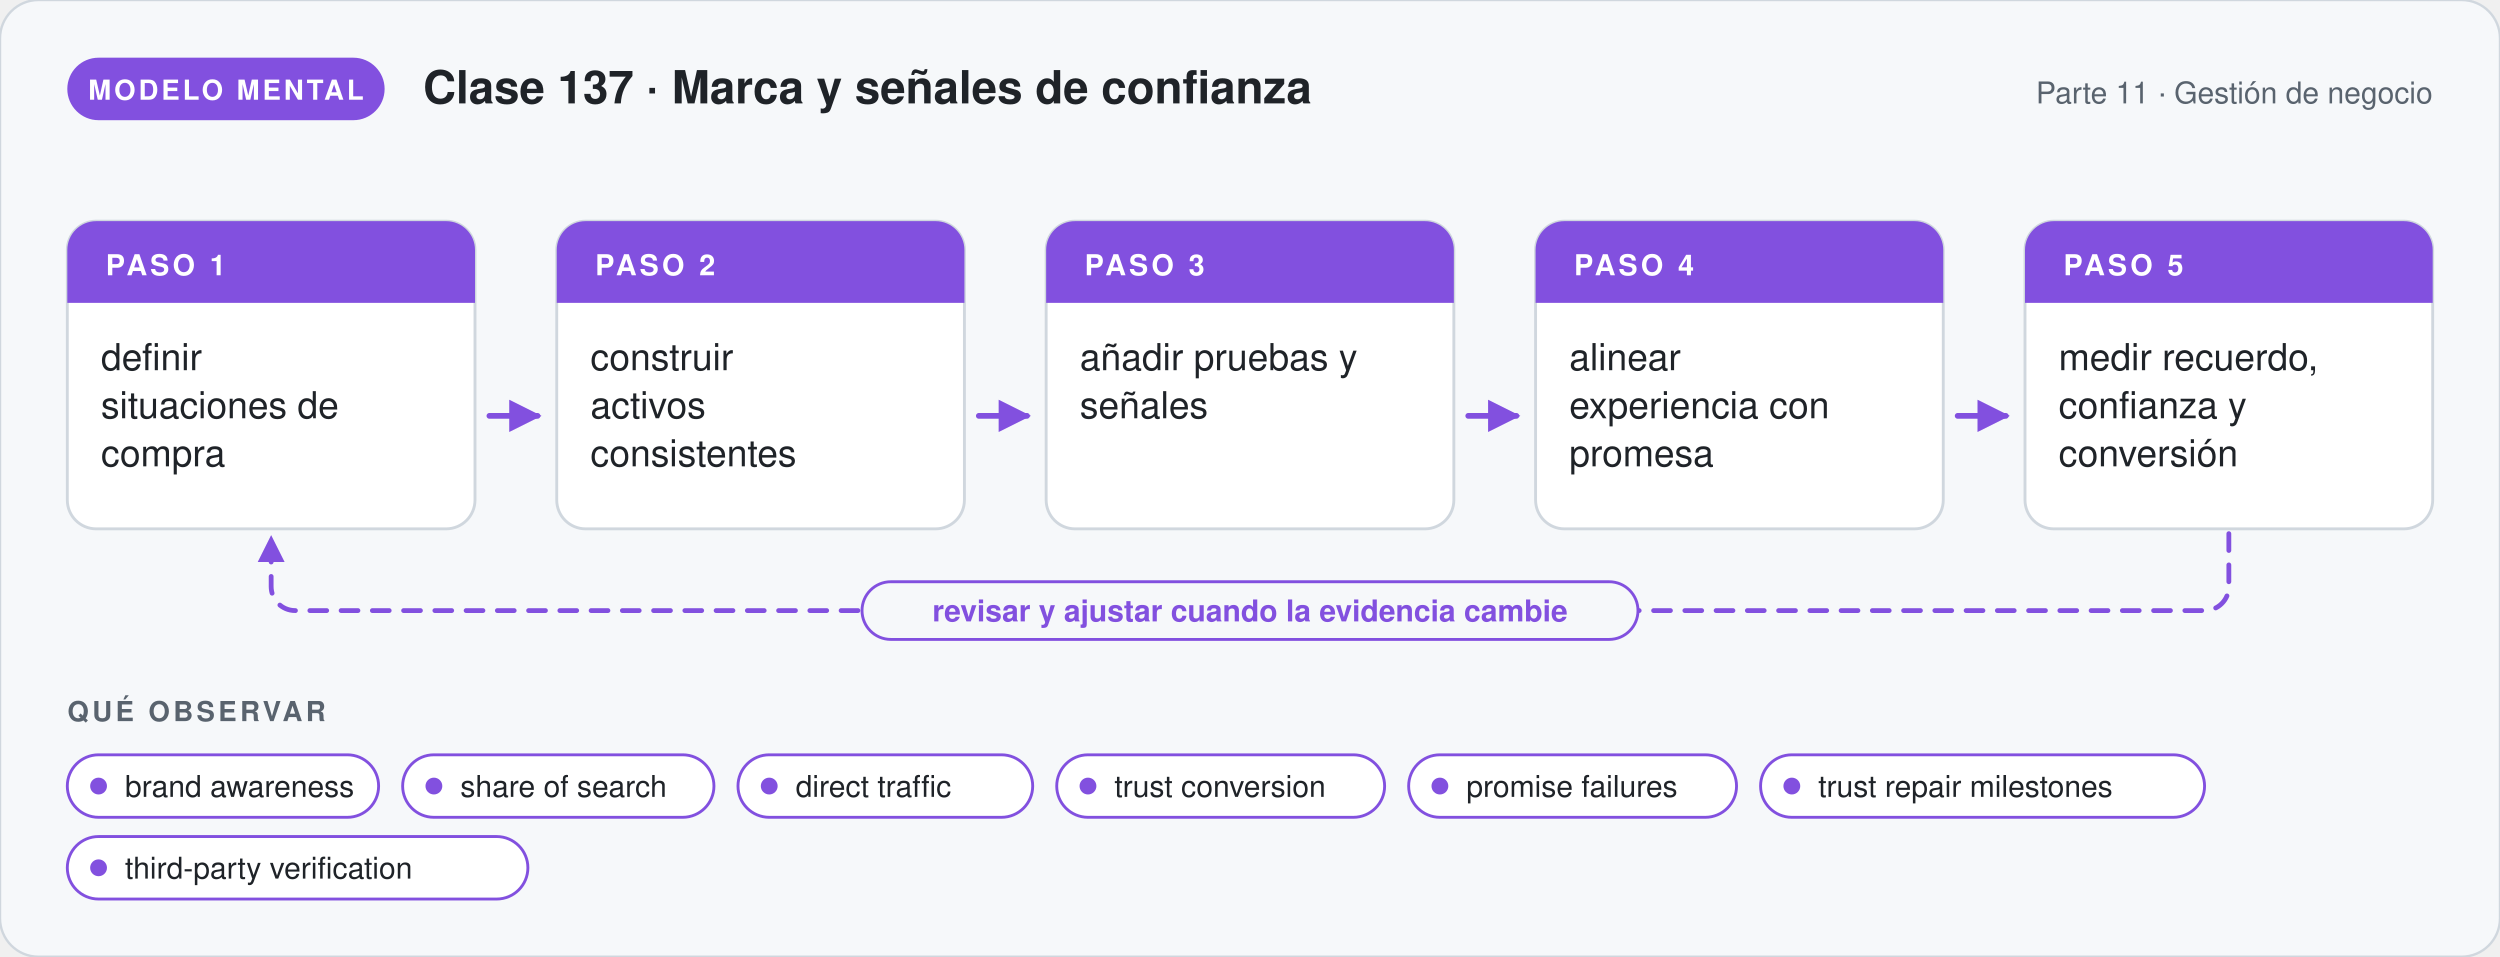
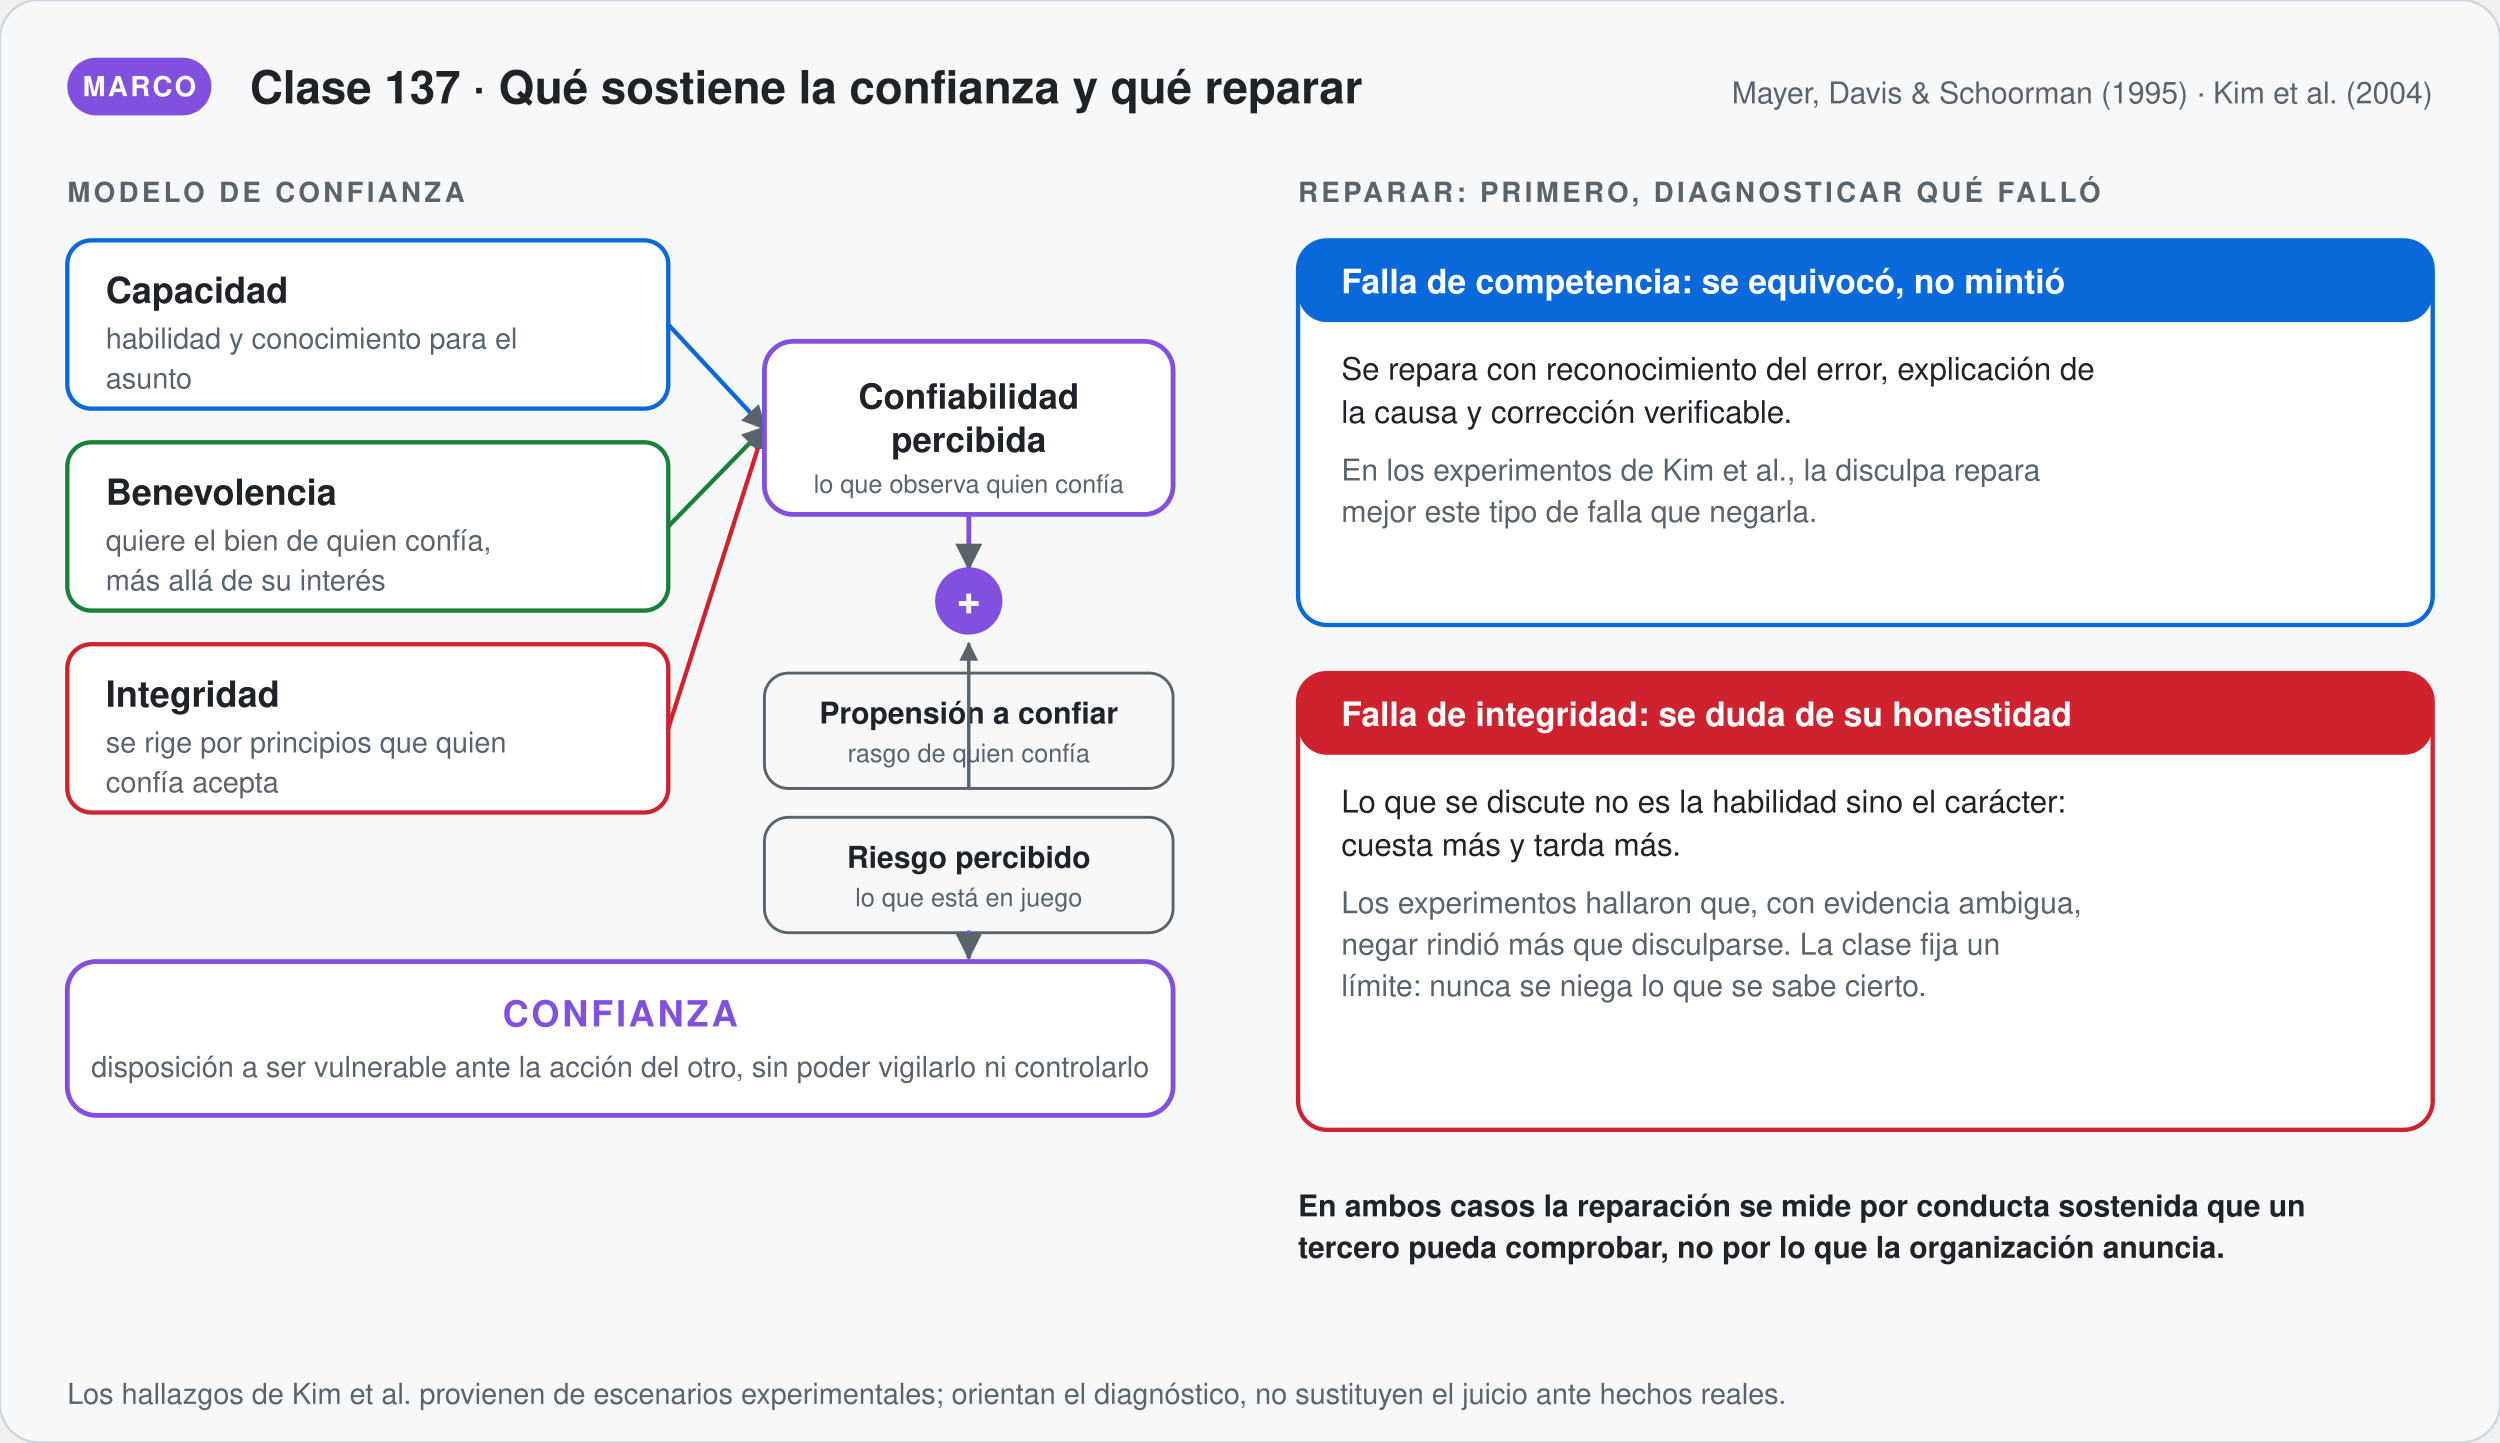
- <svg xmlns="http://www.w3.org/2000/svg" viewBox="0 0 1040 398" width="1040" role="img" aria-labelledby="t d" font-family="'Segoe UI', 'Helvetica Neue', Helvetica, Arial, sans-serif">
+ <svg xmlns="http://www.w3.org/2000/svg" viewBox="0 0 1040 600" width="1040" role="img" aria-labelledby="t-137 d-137" font-family="'Segoe UI', 'Helvetica Neue', Helvetica, Arial, sans-serif">
  <defs>
-     <marker id="punta" viewBox="0 0 10 10" refX="8" refY="5" markerWidth="7" markerHeight="7" orient="auto-start-reverse">
-       <path d="M1,1 L9,5 L1,9 Z" fill="#8250df" />
+     <marker id="p-137" viewBox="0 0 10 10" refX="8" refY="5" markerWidth="7" markerHeight="7" orient="auto">
+       <path d="M1,1 L9,5 L1,9 Z" fill="#59636e" />
    </marker>
  </defs>
-   <rect width="1040" height="398" rx="16" fill="#f6f8fa" stroke="#d0d7de" />
-   <rect x="28" y="24" width="132" height="26" rx="13" fill="#8250df" />
-   <text x="94" y="41.5" font-size="11.5" font-weight="700" fill="#ffffff" text-anchor="middle" letter-spacing="1.2">MODELO MENTAL</text>
-   <text x="176" y="43" font-size="19" font-weight="700" fill="#1f2328" text-anchor="start">Clase 137 · Marca y señales de confianza</text>
-   <text x="1012" y="43" font-size="12.5" font-weight="400" fill="#59636e" text-anchor="end">Parte 11 · Gestión de negocio</text>
-   <rect x="28" y="92" width="169.6" height="128" rx="12" fill="#ffffff" stroke="#d0d7de" stroke-width="1.2" />
-   <path d="M28,126 V104 a12,12 0 0 1 12,-12 H185.6 a12,12 0 0 1 12,12 V126 Z" fill="#8250df" />
-   <text x="44" y="114.5" font-size="12" font-weight="700" fill="#ffffff" text-anchor="start" letter-spacing="1.4">PASO 1</text>
-   <text x="42" y="154" font-size="15.5" font-weight="400" fill="#1f2328" text-anchor="start">definir</text>
-   <text x="42" y="174" font-size="15.5" font-weight="400" fill="#1f2328" text-anchor="start">situaciones de</text>
-   <text x="42" y="194" font-size="15.5" font-weight="400" fill="#1f2328" text-anchor="start">compra</text>
-   <path d="M203.6,173 H223.6" stroke="#8250df" stroke-width="2.4" stroke-linecap="round" marker-end="url(#punta)" />
-   <rect x="231.6" y="92" width="169.6" height="128" rx="12" fill="#ffffff" stroke="#d0d7de" stroke-width="1.2" />
-   <path d="M231.6,126 V104 a12,12 0 0 1 12,-12 H389.2 a12,12 0 0 1 12,12 V126 Z" fill="#8250df" />
-   <text x="247.6" y="114.5" font-size="12" font-weight="700" fill="#ffffff" text-anchor="start" letter-spacing="1.4">PASO 2</text>
-   <text x="245.6" y="154" font-size="15.5" font-weight="400" fill="#1f2328" text-anchor="start">construir</text>
-   <text x="245.6" y="174" font-size="15.5" font-weight="400" fill="#1f2328" text-anchor="start">activos</text>
-   <text x="245.6" y="194" font-size="15.5" font-weight="400" fill="#1f2328" text-anchor="start">consistentes</text>
-   <path d="M407.2,173 H427.2" stroke="#8250df" stroke-width="2.4" stroke-linecap="round" marker-end="url(#punta)" />
-   <rect x="435.2" y="92" width="169.6" height="128" rx="12" fill="#ffffff" stroke="#d0d7de" stroke-width="1.2" />
-   <path d="M435.2,126 V104 a12,12 0 0 1 12,-12 H592.8 a12,12 0 0 1 12,12 V126 Z" fill="#8250df" />
-   <text x="451.2" y="114.5" font-size="12" font-weight="700" fill="#ffffff" text-anchor="start" letter-spacing="1.4">PASO 3</text>
-   <text x="449.2" y="154" font-size="15.5" font-weight="400" fill="#1f2328" text-anchor="start">añadir pruebas y</text>
-   <text x="449.2" y="174" font-size="15.5" font-weight="400" fill="#1f2328" text-anchor="start">señales</text>
-   <path d="M610.8,173 H630.8" stroke="#8250df" stroke-width="2.4" stroke-linecap="round" marker-end="url(#punta)" />
-   <rect x="638.8" y="92" width="169.6" height="128" rx="12" fill="#ffffff" stroke="#d0d7de" stroke-width="1.2" />
-   <path d="M638.8,126 V104 a12,12 0 0 1 12,-12 H796.4 a12,12 0 0 1 12,12 V126 Z" fill="#8250df" />
-   <text x="654.8" y="114.5" font-size="12" font-weight="700" fill="#ffffff" text-anchor="start" letter-spacing="1.4">PASO 4</text>
-   <text x="652.8" y="154" font-size="15.5" font-weight="400" fill="#1f2328" text-anchor="start">alinear</text>
-   <text x="652.8" y="174" font-size="15.5" font-weight="400" fill="#1f2328" text-anchor="start">experiencia con</text>
-   <text x="652.8" y="194" font-size="15.5" font-weight="400" fill="#1f2328" text-anchor="start">promesa</text>
-   <path d="M814.4,173 H834.4" stroke="#8250df" stroke-width="2.4" stroke-linecap="round" marker-end="url(#punta)" />
-   <rect x="842.4" y="92" width="169.6" height="128" rx="12" fill="#ffffff" stroke="#d0d7de" stroke-width="1.2" />
-   <path d="M842.4,126 V104 a12,12 0 0 1 12,-12 H1000 a12,12 0 0 1 12,12 V126 Z" fill="#8250df" />
-   <text x="858.4" y="114.5" font-size="12" font-weight="700" fill="#ffffff" text-anchor="start" letter-spacing="1.4">PASO 5</text>
-   <text x="856.4" y="154" font-size="15.5" font-weight="400" fill="#1f2328" text-anchor="start">medir recuerdo,</text>
-   <text x="856.4" y="174" font-size="15.5" font-weight="400" fill="#1f2328" text-anchor="start">confianza y</text>
-   <text x="856.4" y="194" font-size="15.5" font-weight="400" fill="#1f2328" text-anchor="start">conversión</text>
-   <path d="M927.2,222 V244 a10,10 0 0 1 -10,10 H122.8 a10,10 0 0 1 -10,-10 V224" fill="none" stroke="#8250df" stroke-width="2" stroke-dasharray="7 6" stroke-linecap="round" marker-end="url(#punta)" />
-   <rect x="358.6" y="242" width="322.8" height="24" rx="12" fill="#f6f8fa" stroke="#8250df" stroke-width="1.2" />
-   <text x="520" y="258.5" font-size="12.5" font-weight="600" fill="#8250df" text-anchor="middle">revisar y ajustar cuando la evidencia cambie</text>
-   <text x="28" y="300" font-size="11.5" font-weight="700" fill="#59636e" text-anchor="start" letter-spacing="1.4">QUÉ OBSERVAR</text>
-   <rect x="28" y="314" width="129.5" height="26" rx="13" fill="#ffffff" stroke="#8250df" stroke-width="1.2" />
-   <circle cx="41" cy="327" r="3.5" fill="#8250df" />
-   <text x="52" y="331.5" font-size="12.5" font-weight="400" fill="#1f2328" text-anchor="start">brand awareness</text>
-   <rect x="167.5" y="314" width="129.5" height="26" rx="13" fill="#ffffff" stroke="#8250df" stroke-width="1.2" />
-   <circle cx="180.5" cy="327" r="3.5" fill="#8250df" />
-   <text x="191.5" y="331.5" font-size="12.5" font-weight="400" fill="#1f2328" text-anchor="start">share of search</text>
-   <rect x="307" y="314" width="122.6" height="26" rx="13" fill="#ffffff" stroke="#8250df" stroke-width="1.2" />
-   <circle cx="320" cy="327" r="3.5" fill="#8250df" />
-   <text x="331" y="331.5" font-size="12.5" font-weight="400" fill="#1f2328" text-anchor="start">direct traffic</text>
-   <rect x="439.6" y="314" width="136.4" height="26" rx="13" fill="#ffffff" stroke="#8250df" stroke-width="1.2" />
-   <circle cx="452.6" cy="327" r="3.5" fill="#8250df" />
-   <text x="463.6" y="331.5" font-size="12.5" font-weight="400" fill="#1f2328" text-anchor="start">trust conversion</text>
-   <rect x="586" y="314" width="136.4" height="26" rx="13" fill="#ffffff" stroke="#8250df" stroke-width="1.2" />
-   <circle cx="599" cy="327" r="3.5" fill="#8250df" />
-   <text x="610" y="331.5" font-size="12.5" font-weight="400" fill="#1f2328" text-anchor="start">promise failures</text>
-   <rect x="732.4" y="314" width="184.7" height="26" rx="13" fill="#ffffff" stroke="#8250df" stroke-width="1.2" />
-   <circle cx="745.4" cy="327" r="3.5" fill="#8250df" />
-   <text x="756.4" y="331.5" font-size="12.5" font-weight="400" fill="#1f2328" text-anchor="start">trust repair milestones</text>
-   <rect x="28" y="348" width="191.6" height="26" rx="13" fill="#ffffff" stroke="#8250df" stroke-width="1.2" />
-   <circle cx="41" cy="361" r="3.5" fill="#8250df" />
-   <text x="52" y="365.5" font-size="12.5" font-weight="400" fill="#1f2328" text-anchor="start">third-party verification</text>
+   <rect width="1040" height="600" rx="16" fill="#f6f8fa" stroke="#d0d7de" />
+   <rect x="28" y="24" width="59.95" height="24" rx="12" fill="#8250df" />
+   <text x="57.975" y="40" font-size="11.5" font-weight="700" fill="#ffffff" text-anchor="middle" letter-spacing="1">MARCO</text>
+   <text x="103.95" y="43" font-size="19" font-weight="700" fill="#1f2328" text-anchor="start">Clase 137 · Qué sostiene la confianza y qué reparar</text>
+   <text x="1012" y="43" font-size="12.5" font-weight="400" fill="#59636e" text-anchor="end">Mayer, Davis &amp; Schoorman (1995) · Kim et al. (2004)</text>
+   <text x="28" y="84" font-size="11.5" font-weight="700" fill="#59636e" text-anchor="start" letter-spacing="1.4">MODELO DE CONFIANZA</text>
+   <rect x="28" y="100" width="250" height="70" rx="10" fill="#ffffff" stroke="#0969da" stroke-width="1.8" />
+   <text x="44" y="126" font-size="15" font-weight="700" fill="#1f2328" text-anchor="start">Capacidad</text>
+   <text x="44" y="145" font-size="12" font-weight="400" fill="#59636e" text-anchor="start">habilidad y conocimiento para el</text>
+   <text x="44" y="161.56" font-size="12" font-weight="400" fill="#59636e" text-anchor="start">asunto</text>
+   <path d="M278,135 L318,178" stroke="#0969da" stroke-width="1.8" fill="none" stroke-linecap="round" marker-end="url(#p-137)" />
+   <rect x="28" y="184" width="250" height="70" rx="10" fill="#ffffff" stroke="#1a7f37" stroke-width="1.8" />
+   <text x="44" y="210" font-size="15" font-weight="700" fill="#1f2328" text-anchor="start">Benevolencia</text>
+   <text x="44" y="229" font-size="12" font-weight="400" fill="#59636e" text-anchor="start">quiere el bien de quien confía,</text>
+   <text x="44" y="245.56" font-size="12" font-weight="400" fill="#59636e" text-anchor="start">más allá de su interés</text>
+   <path d="M278,219 L318,178" stroke="#1a7f37" stroke-width="1.8" fill="none" stroke-linecap="round" marker-end="url(#p-137)" />
+   <rect x="28" y="268" width="250" height="70" rx="10" fill="#ffffff" stroke="#cf222e" stroke-width="1.8" />
+   <text x="44" y="294" font-size="15" font-weight="700" fill="#1f2328" text-anchor="start">Integridad</text>
+   <text x="44" y="313" font-size="12" font-weight="400" fill="#59636e" text-anchor="start">se rige por principios que quien</text>
+   <text x="44" y="329.56" font-size="12" font-weight="400" fill="#59636e" text-anchor="start">confía acepta</text>
+   <path d="M278,303 L318,178" stroke="#cf222e" stroke-width="1.8" fill="none" stroke-linecap="round" marker-end="url(#p-137)" />
+   <rect x="318" y="142" width="170" height="72" rx="12" fill="#ffffff" stroke="#8250df" stroke-width="2" />
+   <text x="403" y="170" font-size="14.5" font-weight="700" fill="#1f2328" text-anchor="middle">Confiabilidad</text>
+   <text x="403" y="188" font-size="14.5" font-weight="700" fill="#1f2328" text-anchor="middle">percibida</text>
+   <text x="403" y="205" font-size="10.5" font-weight="400" fill="#59636e" text-anchor="middle">lo que observa quien confía</text>
+   <rect x="318" y="280" width="170" height="48" rx="10" fill="#f6f8fa" stroke="#59636e" stroke-width="1.2" />
+   <text x="403" y="301" font-size="12.5" font-weight="600" fill="#1f2328" text-anchor="middle">Propensión a confiar</text>
+   <text x="403" y="317" font-size="10.5" font-weight="400" fill="#59636e" text-anchor="middle">rasgo de quien confía</text>
+   <rect x="318" y="340" width="170" height="48" rx="10" fill="#f6f8fa" stroke="#59636e" stroke-width="1.2" />
+   <text x="403" y="361" font-size="12.5" font-weight="600" fill="#1f2328" text-anchor="middle">Riesgo percibido</text>
+   <text x="403" y="377" font-size="10.5" font-weight="400" fill="#59636e" text-anchor="middle">lo que está en juego</text>
+   <path d="M403,214 L403,236" stroke="#8250df" stroke-width="2" fill="none" stroke-linecap="round" marker-end="url(#p-137)" />
+   <circle cx="403" cy="250" r="14" fill="#8250df" />
+   <text x="403" y="255" font-size="17" font-weight="700" fill="#ffffff" text-anchor="middle">+</text>
+   <path d="M403,328 L403,268" stroke="#59636e" stroke-width="1.4" fill="none" stroke-linecap="round" marker-end="url(#p-137)" />
+   <rect x="28" y="400" width="460" height="64" rx="12" fill="#ffffff" stroke="#8250df" stroke-width="2" />
+   <text x="258" y="427" font-size="15" font-weight="800" fill="#8250df" text-anchor="middle" letter-spacing="1.2">CONFIANZA</text>
+   <text x="258" y="448" font-size="12" font-weight="400" fill="#59636e" text-anchor="middle">disposición a ser vulnerable ante la acción del otro, sin poder vigilarlo ni controlarlo</text>
+   <path d="M403,388 L403,398" stroke="#8250df" stroke-width="2" fill="none" stroke-linecap="round" marker-end="url(#p-137)" />
+   <text x="540" y="84" font-size="11.5" font-weight="700" fill="#59636e" text-anchor="start" letter-spacing="1.4">REPARAR: PRIMERO, DIAGNOSTICAR QUÉ FALLÓ</text>
+   <rect x="540" y="100" width="472" height="160" rx="12" fill="#ffffff" stroke="#0969da" stroke-width="1.8" />
+   <rect x="540" y="100" width="472" height="34" rx="12" fill="#0969da" />
+   <text x="558" y="122" font-size="14" font-weight="700" fill="#ffffff" text-anchor="start">Falla de competencia: se equivocó, no mintió</text>
+   <text x="558" y="158" font-size="13" font-weight="400" fill="#1f2328" text-anchor="start">Se repara con reconocimiento del error, explicación de</text>
+   <text x="558" y="175.94" font-size="13" font-weight="400" fill="#1f2328" text-anchor="start">la causa y corrección verificable.</text>
+   <text x="558" y="199.88" font-size="12.5" font-weight="400" fill="#59636e" text-anchor="start">En los experimentos de Kim et al., la disculpa repara</text>
+   <text x="558" y="217.13" font-size="12.5" font-weight="400" fill="#59636e" text-anchor="start">mejor este tipo de falla que negarla.</text>
+   <rect x="540" y="280" width="472" height="190" rx="12" fill="#ffffff" stroke="#cf222e" stroke-width="1.8" />
+   <rect x="540" y="280" width="472" height="34" rx="12" fill="#cf222e" />
+   <text x="558" y="302" font-size="14" font-weight="700" fill="#ffffff" text-anchor="start">Falla de integridad: se duda de su honestidad</text>
+   <text x="558" y="338" font-size="13" font-weight="400" fill="#1f2328" text-anchor="start">Lo que se discute no es la habilidad sino el carácter:</text>
+   <text x="558" y="355.94" font-size="13" font-weight="400" fill="#1f2328" text-anchor="start">cuesta más y tarda más.</text>
+   <text x="558" y="379.88" font-size="12.5" font-weight="400" fill="#59636e" text-anchor="start">Los experimentos hallaron que, con evidencia ambigua,</text>
+   <text x="558" y="397.13" font-size="12.5" font-weight="400" fill="#59636e" text-anchor="start">negar rindió más que disculparse. La clase fija un</text>
+   <text x="558" y="414.38" font-size="12.5" font-weight="400" fill="#59636e" text-anchor="start">límite: nunca se niega lo que se sabe cierto.</text>
+   <rect x="540" y="490" width="472" height="70" rx="0" fill="#f6f8fa" stroke="#f6f8fa" stroke-width="1.2" />
+   <text x="540" y="506" font-size="12.5" font-weight="600" fill="#1f2328" text-anchor="start">En ambos casos la reparación se mide por conducta sostenida que un</text>
+   <text x="540" y="523.25" font-size="12.5" font-weight="600" fill="#1f2328" text-anchor="start">tercero pueda comprobar, no por lo que la organización anuncia.</text>
+   <text x="28" y="584" font-size="12" font-weight="400" fill="#59636e" text-anchor="start">Los hallazgos de Kim et al. provienen de escenarios experimentales; orientan el diagnóstico, no sustituyen el juicio ante hechos reales.</text>
</svg>
